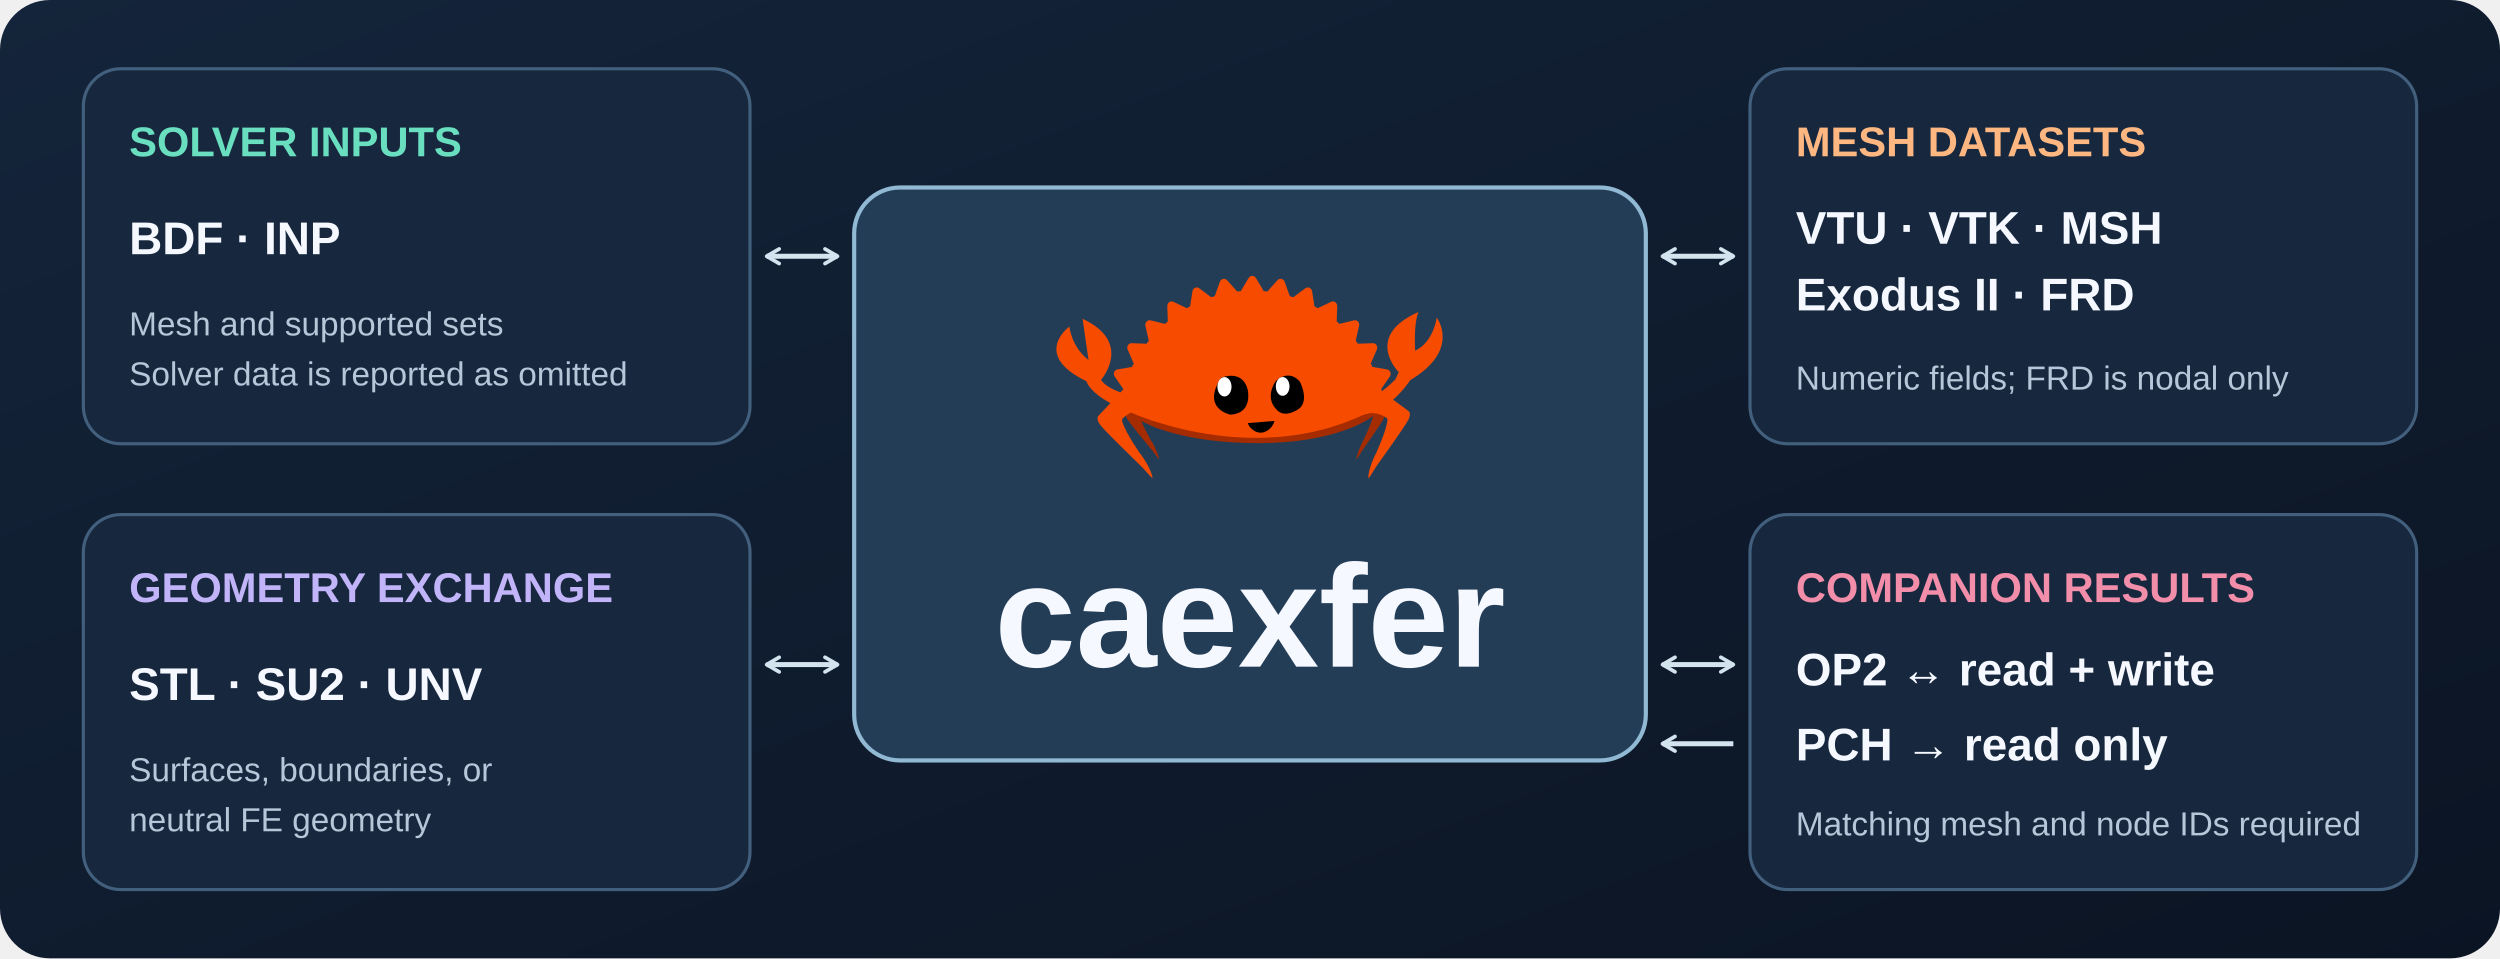
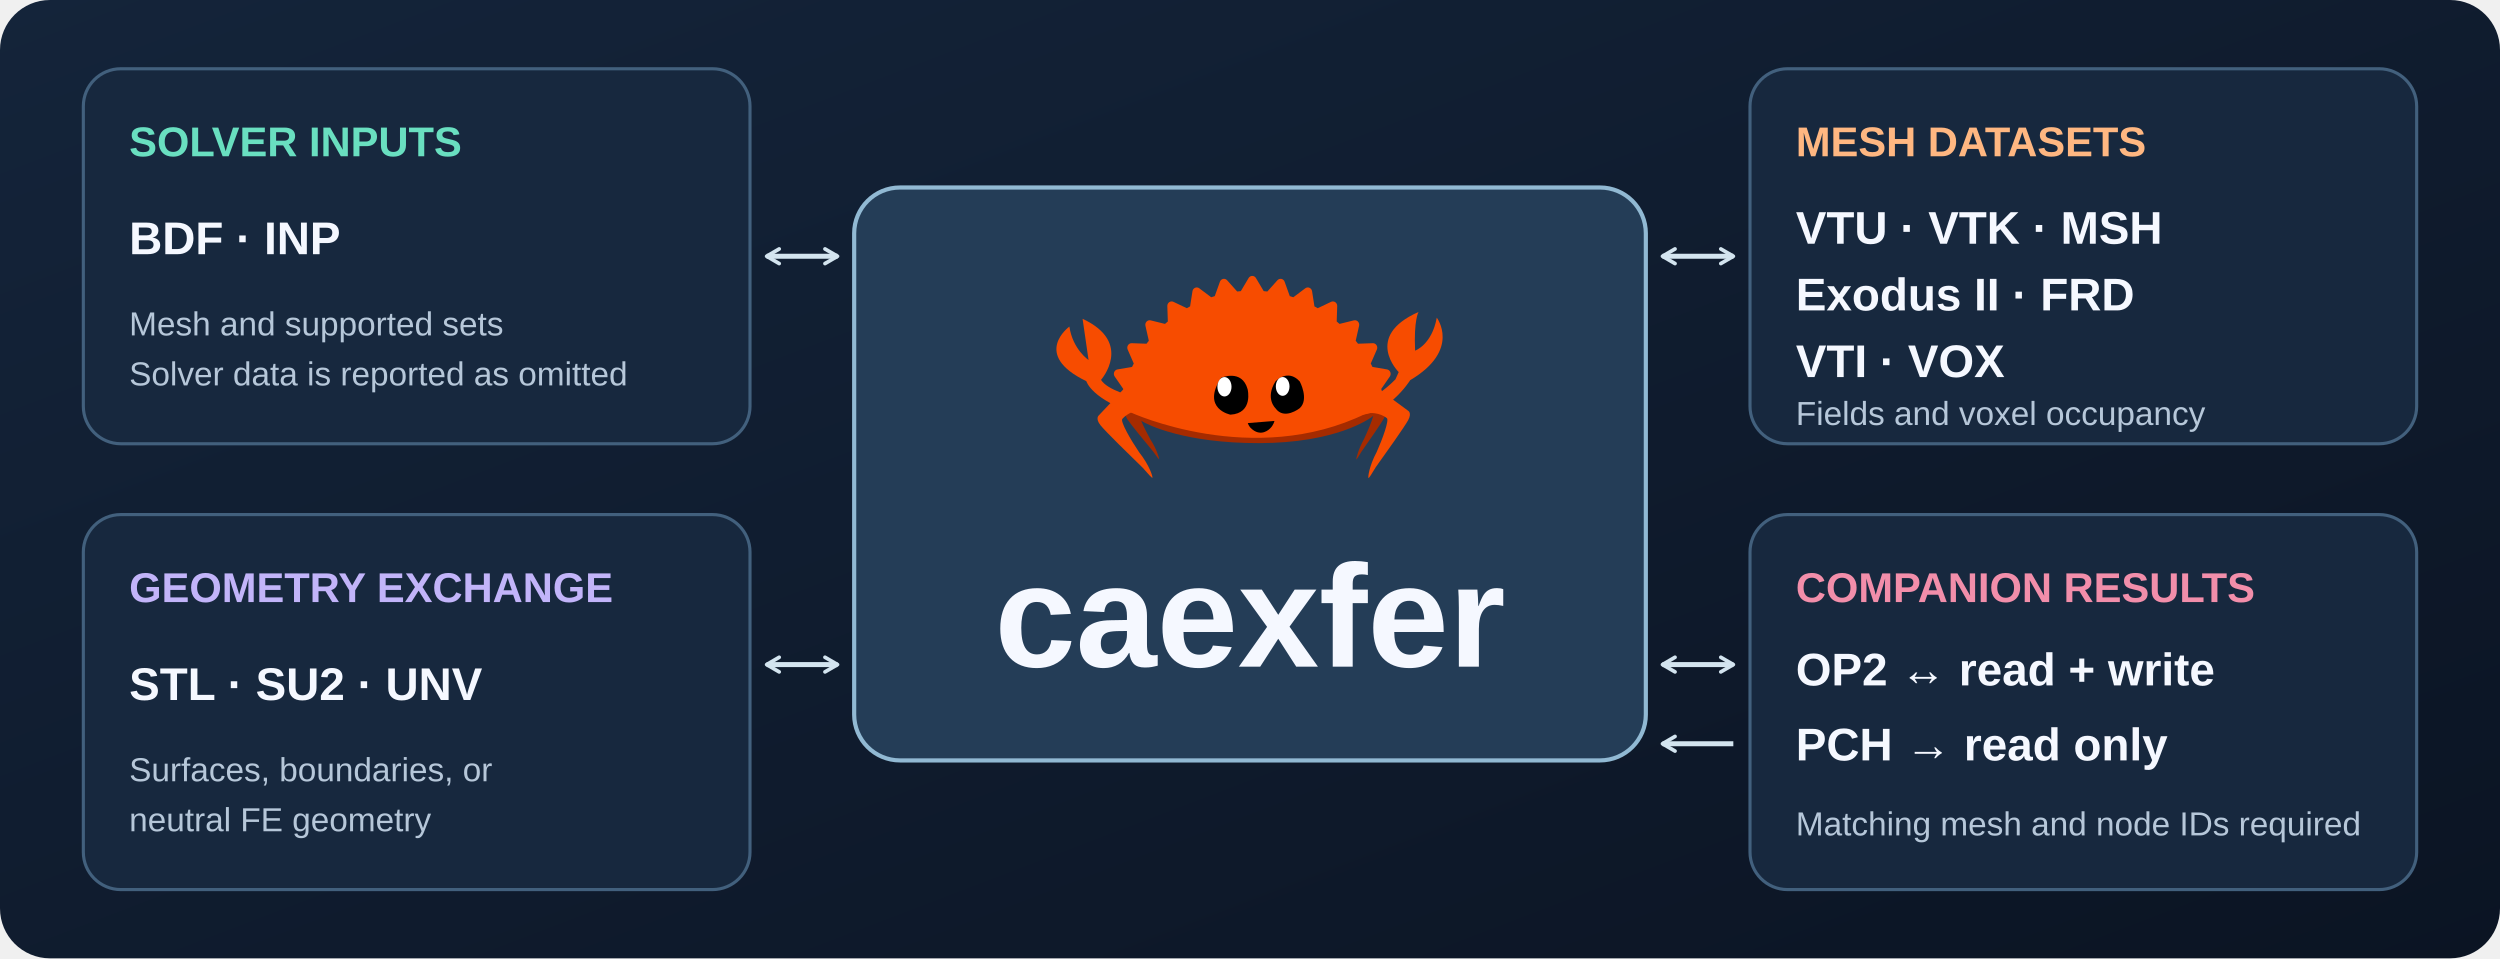
<svg xmlns="http://www.w3.org/2000/svg" width="1200" height="460" viewBox="0 95 1200 460" role="img" aria-labelledby="title description">
  <defs>
    <linearGradient id="background" x1="0" y1="0" x2="1" y2="1">
      <stop offset="0" stop-color="#14243a" />
      <stop offset="1" stop-color="#0b1423" />
    </linearGradient>
    <marker id="arrow" markerWidth="9" markerHeight="9" refX="7" refY="4.5" orient="auto-start-reverse" markerUnits="userSpaceOnUse">
      <path d="M1 1 L7 4.5 L1 8" fill="none" stroke="#d3e4ef" stroke-width="1.8" stroke-linecap="round" stroke-linejoin="round" />
    </marker>
    <symbol id="ferris" viewBox="0 0 1200 800" style="fill-rule:evenodd;clip-rule:evenodd;stroke-linejoin:round">
      <g id="Layer-1">
        <g transform="matrix(1,0,0,1,1009.4,506.362)">
          <path d="M0,-7.203L-12.072,-32.209C-12.009,-33.156 -11.961,-34.107 -11.961,-35.062C-11.961,-63.408 -41.439,-89.533 -91.03,-110.451L-91.03,-93.058C-95.866,-94.977 -100.901,-96.845 -106.147,-98.651L-106.147,-106.759C-177.021,-132.319 -282.53,-148.537 -400.388,-148.537C-503.361,-148.537 -596.917,-136.157 -666.179,-115.983L-666.179,-87.737L-666.181,-87.737L-666.181,-121.925C-737.141,-99.375 -781.135,-68.048 -781.135,-33.41C-781.135,-27.95 -780.034,-22.572 -777.918,-17.297L-785.146,-4.43C-785.146,-4.43 -790.938,3.082 -780.74,18.932C-771.746,32.909 -726.692,87.617 -702.913,116.267C-692.699,130.954 -685.772,140.001 -685.167,139.126C-684.212,137.74 -691.518,110.165 -711.802,78.703C-721.268,61.808 -732.57,39.42 -739.356,22.884C-720.414,34.874 -609.126,90.913 -382.124,90.685C-150.13,90.453 -47.009,17.834 -35.691,7.948C-39.646,23.837 -53.159,55.981 -63.936,78.586C-81.642,110.917 -88.056,139.064 -87.232,140.456C-86.708,141.334 -80.667,132.015 -71.756,116.913C-51.025,87.37 -11.739,30.974 -3.889,16.608C5.007,0.323 0,-7.203 0,-7.203" style="fill:rgb(165,43,0);fill-rule:nonzero;" />
        </g>
        <g transform="matrix(1,0,0,1,1079.49,294.885)">
          <path d="M0,204.135L-79.343,145.689C-80.088,143.089 -80.833,140.488 -81.603,137.908L-55.541,100.154C-52.881,96.314 -52.345,91.322 -54.072,86.943C-55.803,82.585 -59.587,79.461 -64.062,78.696L-108.128,71.217C-109.837,67.732 -111.626,64.301 -113.422,60.898L-94.907,18.51C-93.004,14.193 -93.402,9.175 -95.929,5.256C-98.446,1.319 -102.715,-0.981 -107.267,-0.802L-151.991,0.823C-154.306,-2.193 -156.658,-5.18 -159.058,-8.114L-148.78,-53.546C-147.738,-58.158 -149.054,-62.989 -152.267,-66.34C-155.462,-69.679 -160.105,-71.062 -164.52,-69.979L-208.082,-59.27C-210.902,-61.763 -213.77,-64.223 -216.67,-66.635L-215.103,-113.276C-214.935,-117.997 -217.136,-122.484 -220.915,-125.105C-224.692,-127.741 -229.485,-128.137 -233.616,-126.179L-274.254,-106.858C-277.527,-108.736 -280.819,-110.595 -284.146,-112.395L-291.327,-158.356C-292.056,-163.012 -295.051,-166.968 -299.246,-168.774C-303.431,-170.591 -308.222,-170.002 -311.894,-167.238L-348.126,-140.053C-351.695,-141.238 -355.279,-142.373 -358.905,-143.46L-374.522,-187.045C-376.11,-191.488 -379.772,-194.751 -384.238,-195.669C-388.688,-196.578 -393.266,-195.037 -396.352,-191.589L-426.851,-157.47C-430.536,-157.893 -434.228,-158.28 -437.927,-158.601L-461.476,-198.277C-463.86,-202.295 -468.073,-204.741 -472.615,-204.741C-477.144,-204.741 -481.365,-202.295 -483.733,-198.277L-507.288,-158.601C-510.989,-158.28 -514.696,-157.893 -518.376,-157.47L-548.875,-191.589C-551.965,-195.037 -556.559,-196.578 -560.997,-195.669C-565.457,-194.739 -569.125,-191.488 -570.704,-187.045L-586.333,-143.46C-589.954,-142.373 -593.538,-141.23 -597.113,-140.053L-633.333,-167.238C-637.016,-170.012 -641.811,-170.599 -646.001,-168.774C-650.182,-166.968 -653.189,-163.012 -653.914,-158.356L-661.1,-112.395C-664.422,-110.595 -667.714,-108.746 -670.995,-106.858L-711.629,-126.179C-715.756,-128.145 -720.574,-127.741 -724.333,-125.105C-728.106,-122.484 -730.313,-117.997 -730.143,-113.276L-728.581,-66.635C-731.475,-64.223 -734.337,-61.763 -737.172,-59.27L-780.726,-69.979C-785.149,-71.053 -789.788,-69.679 -792.991,-66.34C-796.212,-62.989 -797.517,-58.158 -796.482,-53.546L-786.225,-8.114C-788.603,-5.169 -790.958,-2.193 -793.267,0.823L-837.991,-0.802C-842.504,-0.937 -846.812,1.319 -849.334,5.256C-851.861,9.175 -852.244,14.193 -850.363,18.51L-831.835,60.898C-833.634,64.301 -835.421,67.732 -837.144,71.217L-881.207,78.696C-885.686,79.45 -889.459,82.572 -891.201,86.943C-892.929,91.322 -892.368,96.314 -889.727,100.154L-863.661,137.908C-863.862,138.575 -864.048,139.247 -864.248,139.916L-937.944,218.201C-937.944,218.201 -949.24,227.052 -932.797,247.855C-918.297,266.206 -843.846,338.951 -804.526,377.06C-787.92,396.408 -776.542,408.389 -775.354,407.353C-773.478,405.708 -783.326,370.506 -816.036,329.204C-841.252,292.148 -873.977,235.155 -866.303,228.586C-866.303,228.586 -857.574,217.505 -840.061,209.529C-839.42,210.041 -840.723,209.022 -840.061,209.529C-840.061,209.529 -470.466,380.02 -127.632,212.413C-88.468,205.388 -64.759,226.368 -64.759,226.368C-56.583,231.108 -77.755,289.712 -95.166,328.505C-118.845,372.555 -122.317,406.927 -120.31,408.119C-119.042,408.876 -110.427,395.766 -98.138,374.902C-67.814,332.649 -10.492,252.1 0,232.534C11.895,210.352 0,204.135 0,204.135" style="fill:rgb(247,76,0);fill-rule:nonzero;" />
        </g>
        <g transform="matrix(1,0,0,1,917.896,244.679)">
          <path d="M0,232.466C0,232.466 53.179,230 123.032,159.004L132.93,137.025C132.93,137.025 24.513,29.177 193.048,-45.266C193.048,-45.266 178.293,-21.154 182.622,72.006C182.622,72.006 233.437,54.357 248.336,-27.934C248.336,-27.934 322.456,69.79 167.834,161.443C167.834,161.443 95.294,277.732 -6.971,266.593L0,232.466Z" style="fill:rgb(247,76,0);fill-rule:nonzero;" />
        </g>
        <g transform="matrix(1,0,0,1,676.997,488.361)">
          <path d="M0,-78.192C0,-78.192 36.935,-118.635 73.871,-78.192C73.871,-78.192 102.893,-24.265 73.871,2.695C73.871,2.695 26.384,40.443 0,2.695C0,2.695 -31.658,-26.964 0,-78.192" style="fill-rule:nonzero;" />
        </g>
        <g transform="matrix(1,0,0,1,719.761,425.169)">
          <path d="M0,0.004C0,15.75 -9.282,28.518 -20.732,28.518C-32.18,28.518 -41.462,15.75 -41.462,0.004C-41.462,-15.746 -32.18,-28.514 -20.732,-28.514C-9.282,-28.514 0,-15.746 0,0.004" style="fill:white;fill-rule:nonzero;" />
        </g>
        <g transform="matrix(1,0,0,1,512.148,482.736)">
          <path d="M0,-83.609C0,-83.609 63.355,-111.661 80.648,-49.047C80.648,-49.047 98.762,23.933 28.618,28.052C28.618,28.052 -60.826,10.824 0,-83.609" style="fill-rule:nonzero;" />
        </g>
        <g transform="matrix(1,0,0,1,543.968,426.204)">
          <path d="M0,0.002C0,16.241 -9.572,29.411 -21.381,29.411C-33.185,29.411 -42.76,16.241 -42.76,0.002C-42.76,-16.242 -33.185,-29.409 -21.381,-29.409C-9.572,-29.409 0,-16.242 0,0.002" style="fill:white;fill-rule:nonzero;" />
        </g>
        <g transform="matrix(1,0,0,1,593.317,576.574)">
          <path d="M0,-40.271L80.796,-46.755C80.796,-46.755 78.058,-33.749 67.517,-23.986C67.517,-23.986 39.727,6.484 7.844,-26.519C7.844,-26.519 2.627,-32.148 0,-40.271" style="fill-rule:nonzero;" />
        </g>
        <g transform="matrix(1,0,0,1,269.796,270.778)">
          <path d="M0,190.741C-0.667,190.741 -1.321,190.79 -1.973,190.842C-28.207,184.871 -101.946,165.657 -121.437,134.479C-121.437,134.479 -22.21,21.607 -177.297,-50.54L-159.24,74.338C-159.24,74.338 -207.049,42.389 -217.366,-27.008C-217.366,-27.008 -333.789,57.486 -165.982,138.466C-165.982,138.466 -150.762,195.653 -4.633,241.281L-4.526,240.846C-3.055,241.118 -1.549,241.281 0,241.281C13.808,241.281 25.003,229.969 25.003,216.01C25.003,202.054 13.808,190.741 0,190.741" style="fill:rgb(247,76,0);fill-rule:nonzero;" />
        </g>
      </g>
    </symbol>
    <style>
      .group { font: 700 20px Arial, Helvetica, sans-serif; }
      .formats { fill: #f5f8ff; font: 700 22px Arial, Helvetica, sans-serif; }
      .note { fill: #b6c7d9; font: 16px Arial, Helvetica, sans-serif; }
      .hub-title { fill: #f5f8ff; font: 700 70px Arial, Helvetica, sans-serif; }
      .card { fill: #17283e; stroke: #42607d; stroke-width: 1.5; }
      .flow { fill: none; stroke: #d3e4ef; stroke-width: 2.4; marker-start: url(#arrow); marker-end: url(#arrow); }
      .inflow { fill: none; stroke: #d3e4ef; stroke-width: 2.4; marker-end: url(#arrow); }
    </style>
  </defs>
  <rect y="95" width="1200" height="460" rx="24" fill="url(#background)" />
  <rect x="40" y="128" width="320" height="180" rx="18" class="card" />
  <text x="62" y="170" class="group" fill="#69dfc0">SOLVER INPUTS</text>
  <text x="62" y="217" class="formats">BDF · INP</text>
  <text x="62" y="256" class="note">Mesh and supported sets</text>
  <text x="62" y="280" class="note">Solver data is reported as omitted</text>
  <rect x="40" y="342" width="320" height="180" rx="18" class="card" />
  <text x="62" y="384" class="group" fill="#c2b4f9">GEOMETRY EXCHANGE</text>
  <text x="62" y="431" class="formats">STL · SU2 · UNV</text>
  <text x="62" y="470" class="note">Surfaces, boundaries, or</text>
  <text x="62" y="494" class="note">neutral FE geometry</text>
  <rect x="840" y="128" width="320" height="180" rx="18" class="card" />
  <text x="862" y="170" class="group" fill="#ffb781">MESH DATASETS</text>
  <text x="862" y="212" class="formats">VTU · VTK · MSH</text>
  <text x="862" y="244" class="formats">Exodus II · FRD</text>
-   <text x="862" y="282" class="note">Numeric fields; FRD is nodal only</text>
+   <text x="862" y="276" class="formats">VTI · VOX</text>
+   <text x="862" y="299" class="note">Fields and voxel occupancy</text>
  <rect x="840" y="342" width="320" height="180" rx="18" class="card" />
  <text x="862" y="384" class="group" fill="#f28eaa">COMPANION RESULTS</text>
  <text x="862" y="424" class="formats">OP2  ↔  read + write</text>
  <text x="862" y="460" class="formats">PCH  →  read only</text>
  <text x="862" y="496" class="note">Matching mesh and node IDs required</text>
  <rect x="410" y="185" width="380" height="275" rx="22" fill="#243d57" stroke="#91b9d3" stroke-width="2" />
  <use href="#ferris" x="505" y="213" width="190" height="127" />
  <text x="600" y="415" class="hub-title" text-anchor="middle">caexfer</text>
  <path d="M368 218 H402" class="flow" />
  <path d="M368 414 H402" class="flow" />
  <path d="M798 218 H832" class="flow" />
  <path d="M798 414 H832" class="flow" />
  <path d="M832 452 H798" class="inflow" />
</svg>
